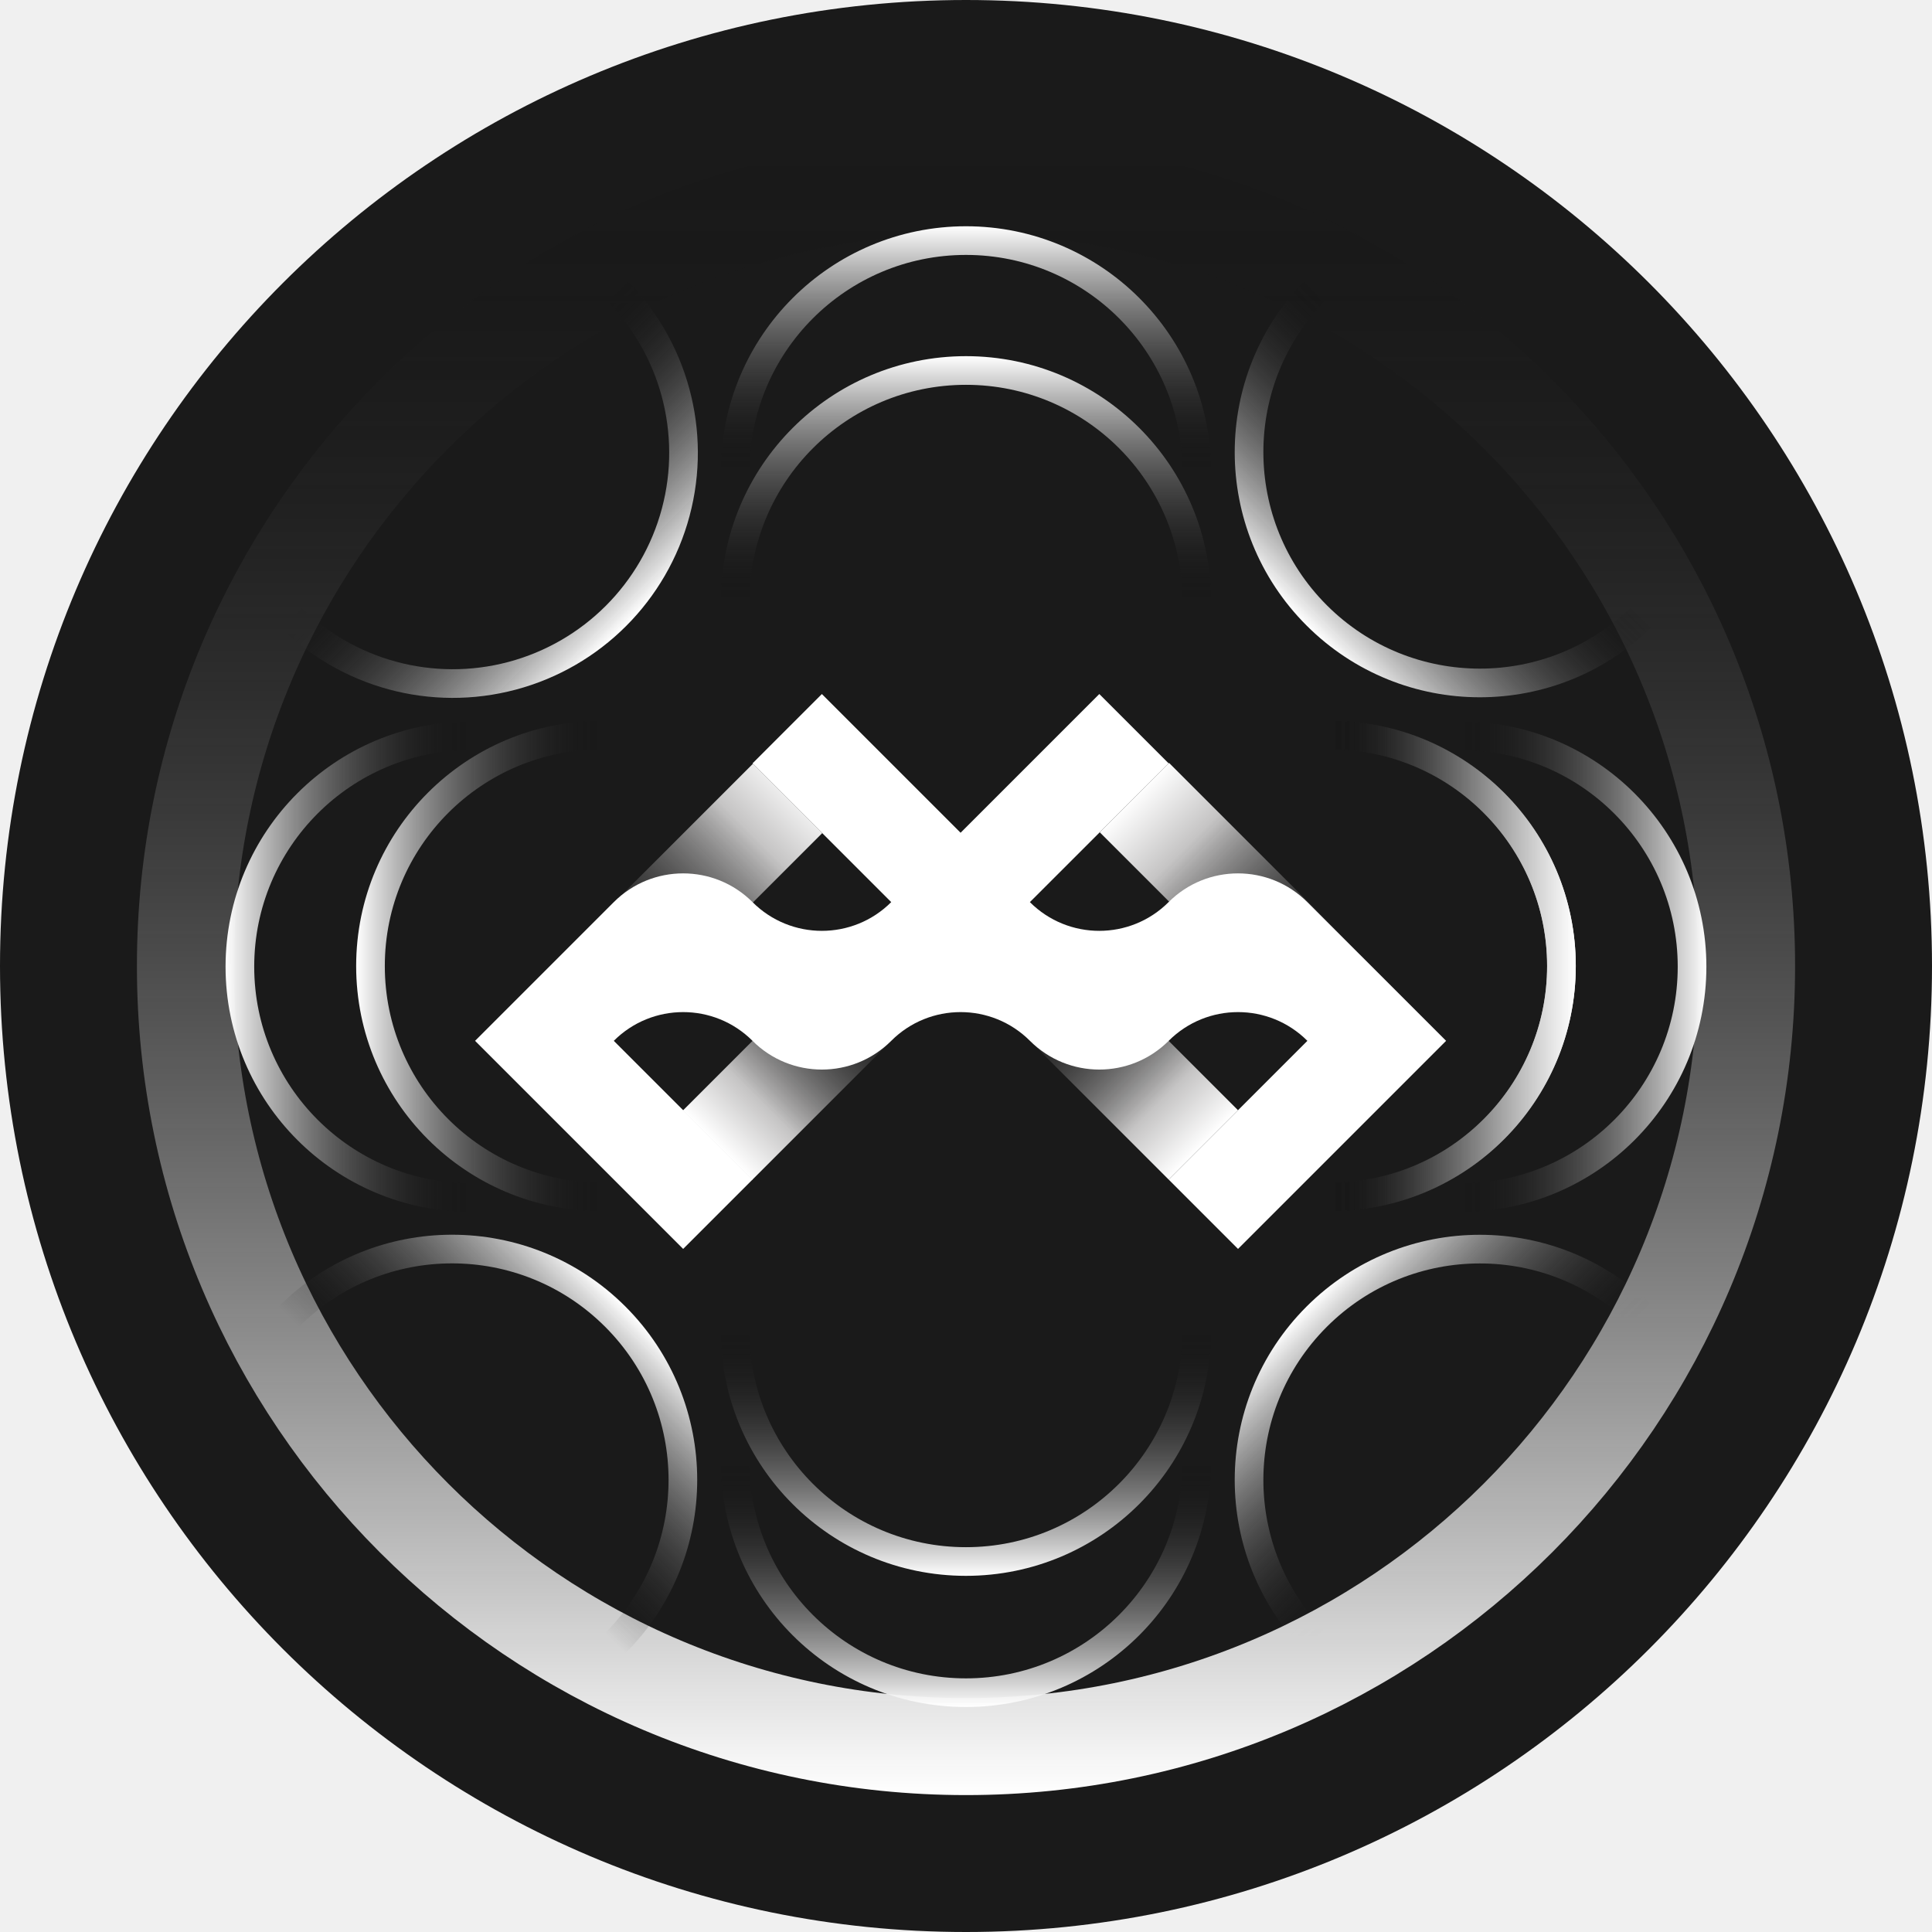
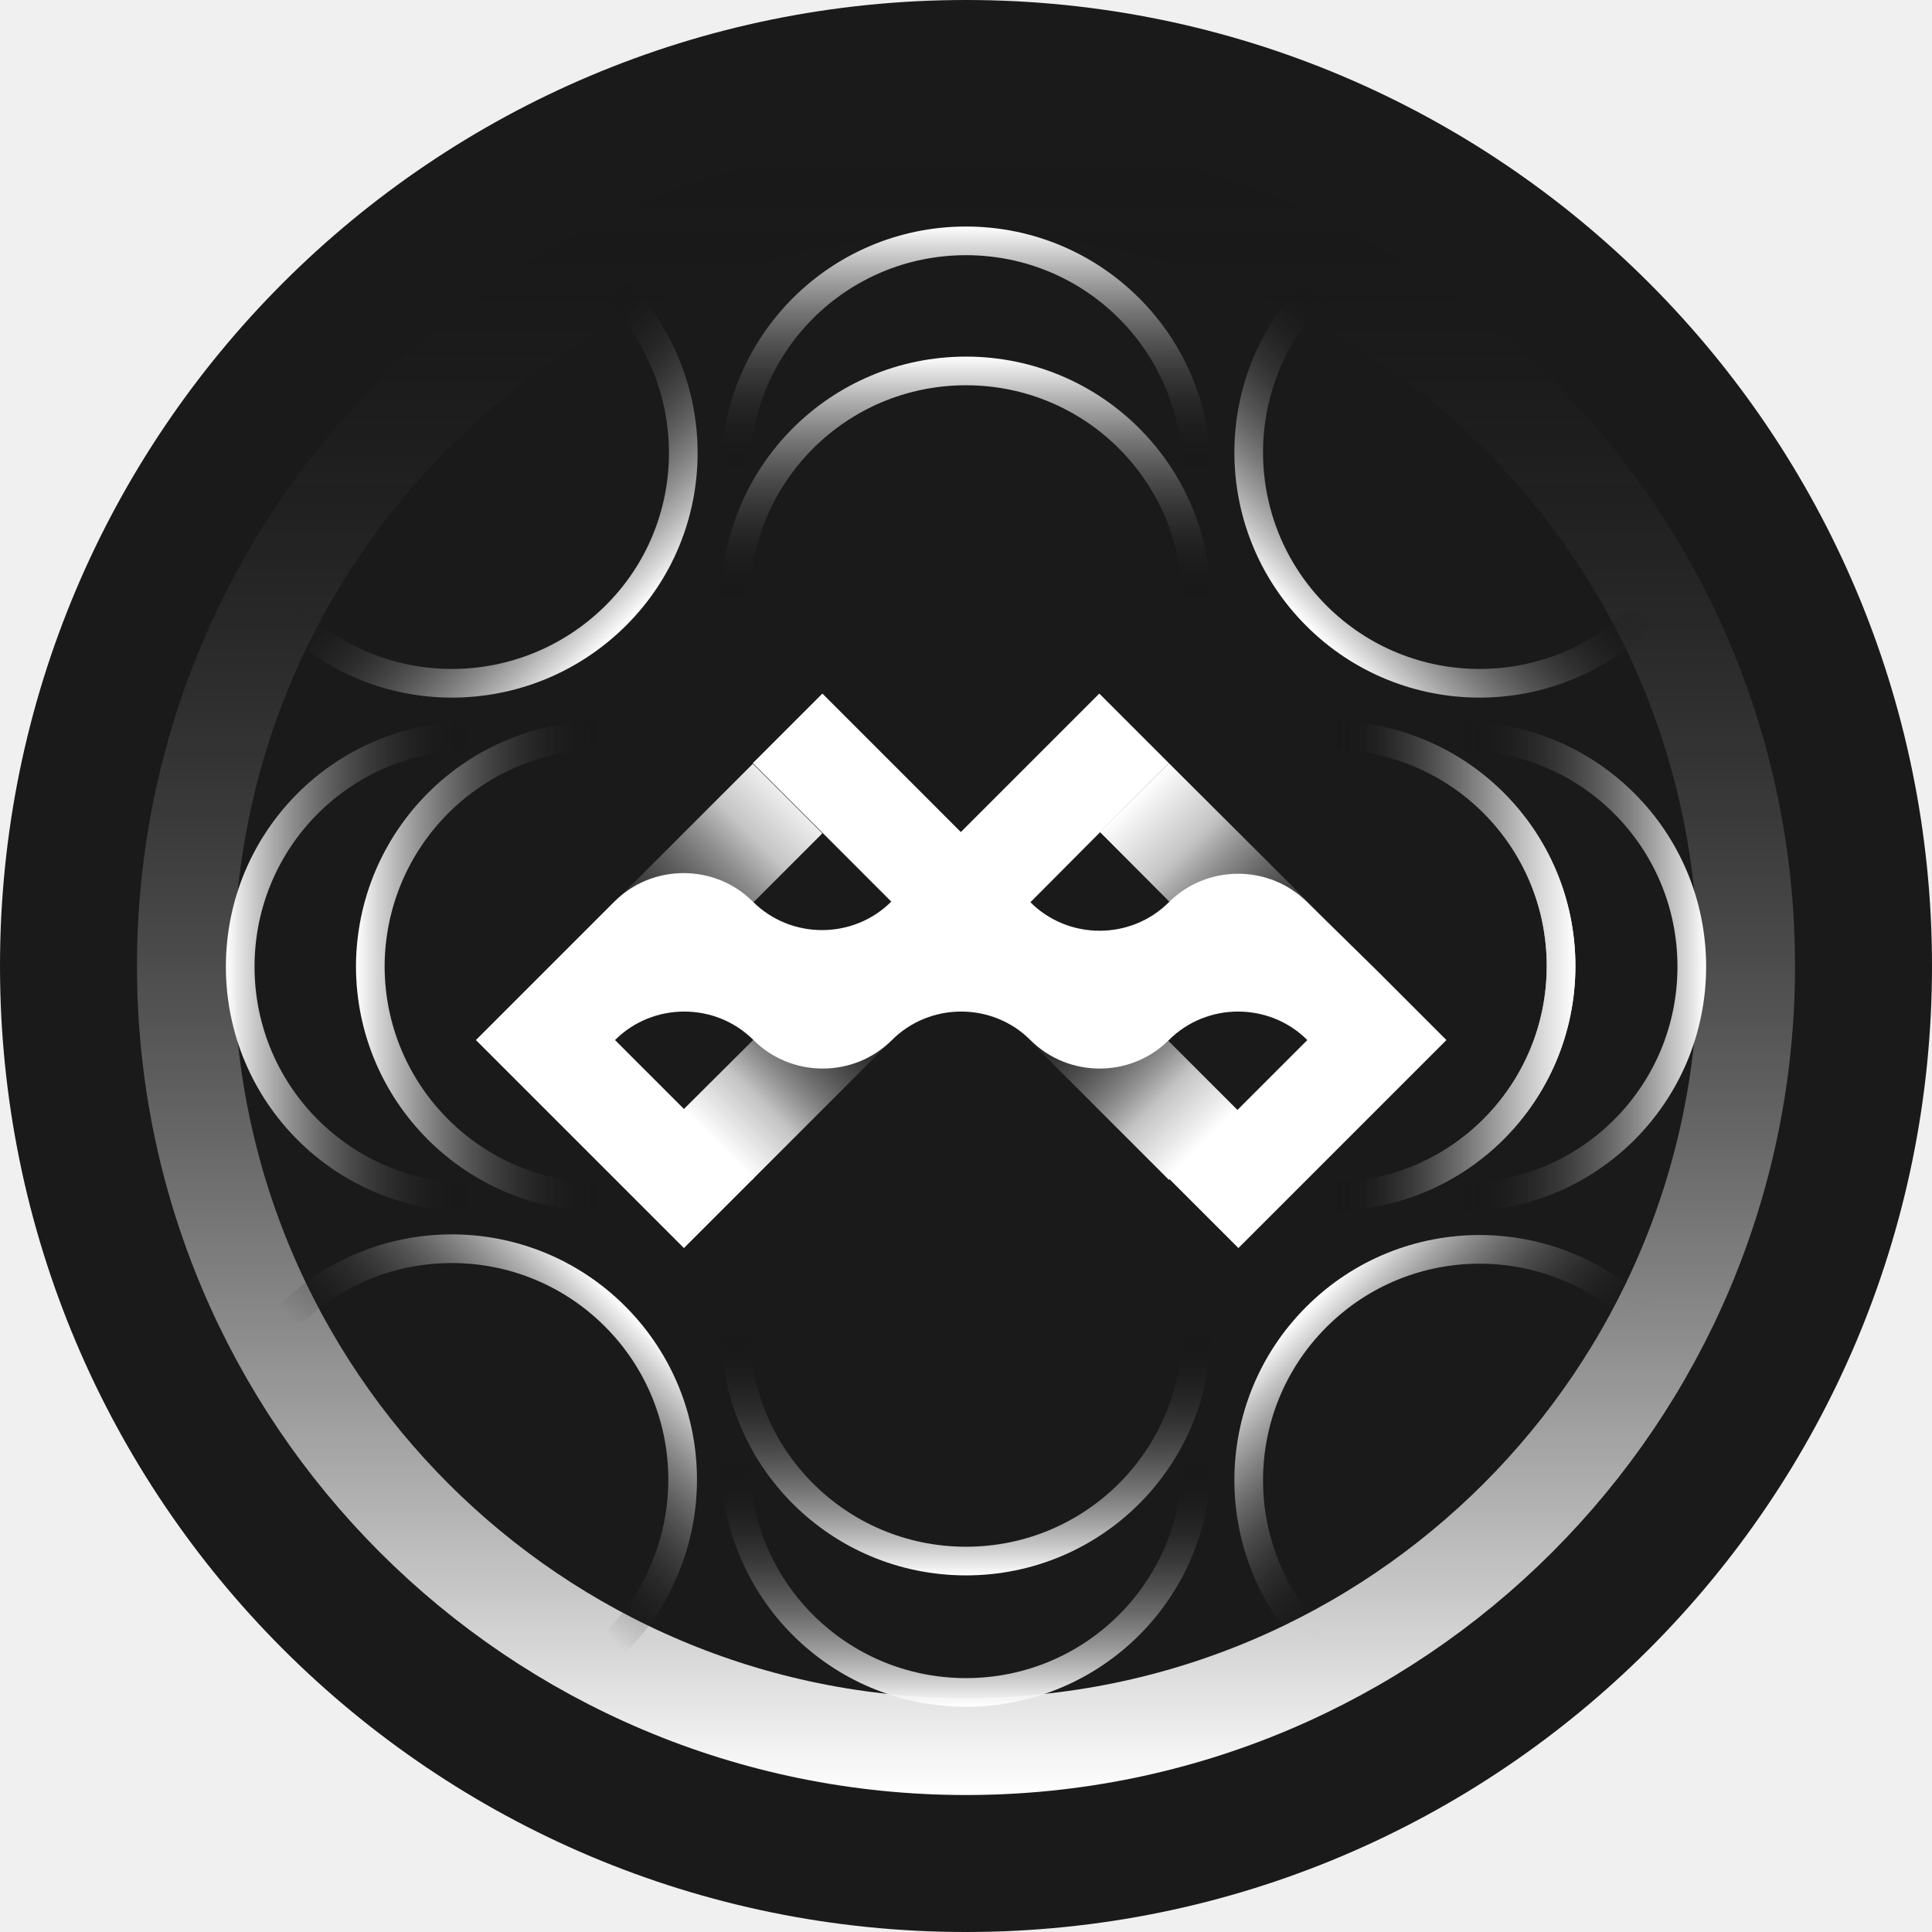
- <svg xmlns="http://www.w3.org/2000/svg" xmlns:xlink="http://www.w3.org/1999/xlink" viewBox="0 0 300 300">
-   <defs>
-     <style>.cls-1{fill:#1a1a1a;}.cls-2{fill:url(#linear-gradient);}.cls-3{fill:url(#linear-gradient-2);}.cls-4{fill:url(#linear-gradient-3);}.cls-5{fill:url(#linear-gradient-4);}.cls-6{fill:#fff;}.cls-10,.cls-11,.cls-12,.cls-13,.cls-14,.cls-15,.cls-16,.cls-17,.cls-18,.cls-19,.cls-20,.cls-7,.cls-8,.cls-9{fill:none;stroke-miterlimit:10;}.cls-10,.cls-11,.cls-12,.cls-13,.cls-15,.cls-16,.cls-17,.cls-18,.cls-19,.cls-20,.cls-7,.cls-8{stroke-width:4.45px;}.cls-7{stroke:url(#linear-gradient-5);}.cls-8{stroke:url(#linear-gradient-6);}.cls-9{stroke:#fff;stroke-width:1.59px;}.cls-10{stroke:url(#linear-gradient-7);}.cls-11{stroke:url(#linear-gradient-8);}.cls-12{stroke:url(#linear-gradient-9);}.cls-13{stroke:url(#linear-gradient-10);}.cls-14{stroke-width:15.06px;stroke:url(#linear-gradient-11);}.cls-15{stroke:url(#linear-gradient-12);}.cls-16{stroke:url(#linear-gradient-13);}.cls-17{stroke:url(#linear-gradient-14);}.cls-18{stroke:url(#linear-gradient-15);}.cls-19{stroke:url(#linear-gradient-17);}.cls-20{stroke:url(#linear-gradient-18);}</style>
-     <linearGradient id="linear-gradient" x1="-830.03" y1="-2366.81" x2="-830.03" y2="-2442.97" gradientTransform="translate(936.14 1586.69) scale(1 0.6)" gradientUnits="userSpaceOnUse">
-       <stop offset="0" stop-color="#fff" />
-       <stop offset="0.25" stop-color="#c5c4c4" />
-       <stop offset="1" stop-opacity="0" />
-     </linearGradient>
-     <linearGradient id="linear-gradient-2" x1="1576.18" y1="-100.02" x2="1576.18" y2="-176.17" gradientTransform="translate(-1383.8 223.34) scale(1 0.6)" xlink:href="#linear-gradient" />
-     <linearGradient id="linear-gradient-3" x1="3914.35" y1="-398.45" x2="3914.35" y2="-474.6" gradientTransform="translate(-3789.47 382.63) scale(1 0.5)" xlink:href="#linear-gradient" />
-     <linearGradient id="linear-gradient-4" x1="1550.52" y1="-2595.36" x2="1550.52" y2="-2671.51" gradientTransform="translate(-1377.13 1481.03) scale(1 0.5)" xlink:href="#linear-gradient" />
-     <linearGradient id="linear-gradient-5" x1="2888.05" y1="-3590.23" x2="2926.12" y2="-3590.23" gradientTransform="translate(3132.74 -3440.23) rotate(180)" gradientUnits="userSpaceOnUse">
-       <stop offset="0" stop-color="#fff" />
-       <stop offset="1" stop-opacity="0" />
-     </linearGradient>
-     <linearGradient id="linear-gradient-6" x1="404.64" y1="212.84" x2="442.71" y2="212.84" gradientTransform="translate(-349.34 -62.84)" xlink:href="#linear-gradient-5" />
-     <linearGradient id="linear-gradient-7" x1="-354.18" y1="-3029.39" x2="-316.11" y2="-3029.39" gradientTransform="translate(3179.39 -109.48) rotate(-90)" xlink:href="#linear-gradient-5" />
-     <linearGradient id="linear-gradient-8" x1="2095.31" y1="169.59" x2="2133.38" y2="169.59" gradientTransform="translate(-1158.82 -1398.65) rotate(45)" xlink:href="#linear-gradient-5" />
-     <linearGradient id="linear-gradient-9" x1="762.23" y1="-4001.34" x2="800.3" y2="-4001.34" gradientTransform="translate(3465.47 -2193.28) rotate(-135)" xlink:href="#linear-gradient-5" />
-     <linearGradient id="linear-gradient-10" x1="3646.87" y1="-348" x2="3684.94" y2="-348" gradientTransform="translate(-198 -3591.57) rotate(90)" xlink:href="#linear-gradient-5" />
-     <linearGradient id="linear-gradient-11" x1="-317.86" y1="-2859.41" x2="-60.37" y2="-2859.41" gradientTransform="translate(3009.41 -39.11) rotate(-90)" xlink:href="#linear-gradient-5" />
-     <linearGradient id="linear-gradient-12" x1="3577.07" y1="-2519.59" x2="3615.14" y2="-2519.59" gradientTransform="translate(844.87 -4108.1) rotate(135)" xlink:href="#linear-gradient-5" />
-     <linearGradient id="linear-gradient-13" x1="-719.52" y1="-1312.17" x2="-681.45" y2="-1312.17" gradientTransform="translate(1639.5 516.18) rotate(-45)" xlink:href="#linear-gradient-5" />
-     <linearGradient id="linear-gradient-14" x1="-725.46" y1="-2963.63" x2="-687.39" y2="-2963.63" gradientTransform="translate(3113.63 -460.37) rotate(-90)" xlink:href="#linear-gradient-5" />
-     <linearGradient id="linear-gradient-15" x1="3626.7" y1="-348" x2="3664.77" y2="-348" gradientTransform="translate(-198 -3591.57) rotate(90)" xlink:href="#linear-gradient-5" />
-     <linearGradient id="linear-gradient-17" x1="128.28" y1="-14.38" x2="166.35" y2="-14.38" gradientTransform="translate(-93.26 164.49)" xlink:href="#linear-gradient-5" />
-     <linearGradient id="linear-gradient-18" x1="2772.97" y1="-3297.25" x2="2811.03" y2="-3297.25" gradientTransform="translate(3037.94 -3147.15) rotate(180)" xlink:href="#linear-gradient-5" />
-   </defs>
-   <g id="Layer_2" data-name="Layer 2">
-     <g id="Layer_1-2" data-name="Layer 1">
-       <circle class="cls-1" cx="150" cy="150" r="150" />
-       <rect class="cls-2" x="98.49" y="117.28" width="15.23" height="45.81" transform="translate(82 314.33) rotate(-135)" />
-       <rect class="cls-3" x="184.76" y="117.13" width="15.23" height="45.91" transform="translate(427.47 103.11) rotate(135)" />
-       <rect class="cls-4" x="117.27" y="145.33" width="15.23" height="38.08" transform="translate(152.8 -40.17) rotate(45)" />
-       <rect class="cls-5" x="165.77" y="145.27" width="15.23" height="38.08" transform="translate(-65.4 170.73) rotate(-45)" />
-       <path class="cls-6" d="M181.47,118.54,170.7,107.77l-21.54,21.54-21.54-21.54-10.77,10.77,21.54,21.54h0a15.23,15.23,0,0,1-21.54,0h0a15.23,15.23,0,0,0-21.54,0h0L73.77,161.62l10.77,10.77,21.54,21.54,10.77-10.77L95.31,161.62h0a15.23,15.23,0,0,1,21.54,0h0a15.23,15.23,0,0,0,21.54,0h0a15.23,15.23,0,0,1,21.54,0h0a15.23,15.23,0,0,0,21.54,0h0a15.23,15.23,0,0,1,21.54,0h0l-21.54,21.54,10.77,10.77,21.54-21.54,10.77-10.77-10.77-10.77L203,140.08h0a15.23,15.23,0,0,0-21.54,0h0a15.23,15.23,0,0,1-21.54,0h0Z" />
-       <path class="cls-7" d="M206.62,185.84a35.84,35.84,0,0,0,0-71.68" />
-       <path class="cls-8" d="M93.37,114.16a35.84,35.84,0,1,0,0,71.68" />
-       <path class="cls-9" d="M51.84,198.72" />
-       <path class="cls-10" d="M114.15,206.63a35.84,35.84,0,0,0,71.68,0" />
-       <path class="cls-11" d="M255.14,204.46a35.84,35.84,0,0,0-50.69,50.69" />
-       <path class="cls-12" d="M44.85,95.54A35.84,35.84,0,1,0,95.54,44.86" />
-       <path class="cls-13" d="M185.84,93.37a35.84,35.84,0,0,0-71.68,0" />
-       <circle class="cls-14" cx="150" cy="150" r="121.21" />
-       <path class="cls-15" d="M95.54,255.14a35.84,35.84,0,0,0-50.69-50.69" />
-       <path class="cls-16" d="M204.45,44.86a35.84,35.84,0,0,0,50.69,50.69" />
-       <path class="cls-17" d="M114.15,227a35.84,35.84,0,0,0,71.68,0" />
-       <path class="cls-18" d="M185.84,73.2a35.84,35.84,0,0,0-71.68,0" />
-       <path class="cls-7" d="M206.62,185.84a35.84,35.84,0,0,0,0-71.68" />
-       <path class="cls-19" d="M73.09,114.26a35.84,35.84,0,1,0,0,71.68" />
-       <path class="cls-20" d="M226.9,185.95a35.84,35.84,0,0,0,0-71.68" />
+ <svg xmlns="http://www.w3.org/2000/svg" version="1.1" id="Layer_1" x="0px" y="0px" viewBox="0 0 300 300" style="enable-background:new 0 0 300 300;" xml:space="preserve">
+   <style type="text/css">
+ 	.st0{fill:#1A1A1A;}
+ 	.st1{fill:url(#SVGID_1_);}
+ 	.st2{fill:url(#SVGID_2_);}
+ 	.st3{fill:url(#SVGID_3_);}
+ 	.st4{fill:url(#SVGID_4_);}
+ 	.st5{fill:#FFFFFF;}
+ 	.st6{fill:none;stroke:url(#SVGID_5_);stroke-width:4.45;stroke-miterlimit:10;}
+ 	.st7{fill:none;stroke:url(#SVGID_6_);stroke-width:4.45;stroke-miterlimit:10;}
+ 	.st8{fill:none;stroke:#FFFFFF;stroke-width:1.59;stroke-miterlimit:10;}
+ 	.st9{fill:none;stroke:url(#SVGID_7_);stroke-width:4.45;stroke-miterlimit:10;}
+ 	.st10{fill:none;stroke:url(#SVGID_8_);stroke-width:4.45;stroke-miterlimit:10;}
+ 	.st11{fill:none;stroke:url(#SVGID_9_);stroke-width:4.45;stroke-miterlimit:10;}
+ 	.st12{fill:none;stroke:url(#SVGID_10_);stroke-width:4.45;stroke-miterlimit:10;}
+ 	.st13{fill:none;stroke:url(#SVGID_11_);stroke-width:15.06;stroke-miterlimit:10;}
+ 	.st14{fill:none;stroke:url(#SVGID_12_);stroke-width:4.45;stroke-miterlimit:10;}
+ 	.st15{fill:none;stroke:url(#SVGID_13_);stroke-width:4.45;stroke-miterlimit:10;}
+ 	.st16{fill:none;stroke:url(#SVGID_14_);stroke-width:4.45;stroke-miterlimit:10;}
+ 	.st17{fill:none;stroke:url(#SVGID_15_);stroke-width:4.45;stroke-miterlimit:10;}
+ 	.st18{fill:none;stroke:url(#SVGID_16_);stroke-width:4.45;stroke-miterlimit:10;}
+ 	.st19{fill:none;stroke:url(#SVGID_17_);stroke-width:4.45;stroke-miterlimit:10;}
+ 	.st20{fill:none;stroke:url(#SVGID_18_);stroke-width:4.45;stroke-miterlimit:10;}
+ </style>
+   <g id="Layer_2">
+     <g id="Layer_1-2">
+       <circle class="st0" cx="150" cy="150" r="150" />
+       <linearGradient id="SVGID_1_" gradientUnits="userSpaceOnUse" x1="-2066.149" y1="3972.785" x2="-2066.149" y2="4048.945" gradientTransform="matrix(-0.7071 -0.7071 -0.4243 0.4243 349.3011 -3025.002)">
+         <stop offset="0" style="stop-color:#FFFFFF" />
+         <stop offset="0.25" style="stop-color:#C5C4C4" />
+         <stop offset="1" style="stop-color:#000000;stop-opacity:0" />
+       </linearGradient>
+       <polygon class="st1" points="95.3,161.8 84.5,151 116.9,118.6 127.7,129.4   " />
+       <linearGradient id="SVGID_2_" gradientUnits="userSpaceOnUse" x1="1484.16" y1="2622.876" x2="1484.16" y2="2699.027" gradientTransform="matrix(-0.7071 0.7071 0.4243 0.4243 112.6172 -2038.602)">
+         <stop offset="0" style="stop-color:#FFFFFF" />
+         <stop offset="0.25" style="stop-color:#C5C4C4" />
+         <stop offset="1" style="stop-color:#000000;stop-opacity:0" />
+       </linearGradient>
+       <polygon class="st2" points="214,150.9 203.2,161.7 170.8,129.2 181.5,118.5   " />
+       <linearGradient id="SVGID_3_" gradientUnits="userSpaceOnUse" x1="4372.469" y1="915.47" x2="4372.469" y2="991.63" gradientTransform="matrix(0.7071 0.7071 0.3536 -0.3536 -3304.053 -2590.307)">
+         <stop offset="0" style="stop-color:#FFFFFF" />
+         <stop offset="0.25" style="stop-color:#C5C4C4" />
+         <stop offset="1" style="stop-color:#000000;stop-opacity:0" />
+       </linearGradient>
+       <polygon class="st3" points="133,145.5 143.7,156.3 116.8,183.2 106,172.4   " />
+       <linearGradient id="SVGID_4_" gradientUnits="userSpaceOnUse" x1="864.53" y1="2012.132" x2="864.53" y2="2088.292" gradientTransform="matrix(0.7071 -0.7071 -0.3536 -0.3536 286.9308 1500.487)">
+         <stop offset="0" style="stop-color:#FFFFFF" />
+         <stop offset="0.25" style="stop-color:#C5C4C4" />
+         <stop offset="1" style="stop-color:#000000;stop-opacity:0" />
+       </linearGradient>
+       <polygon class="st4" points="154.5,156.2 165.3,145.5 192.2,172.4 181.5,183.2   " />
+       <path class="st5" d="M181.5,118.5l-10.8-10.8l-21.5,21.5l-21.5-21.5l-10.8,10.8l21.5,21.5l0,0c-5.9,5.9-15.6,5.9-21.5,0    c0,0,0,0,0,0l0,0c-5.9-5.9-15.6-5.9-21.5,0c0,0,0,0,0,0l0,0l-21.5,21.5l10.8,10.8l21.5,21.5l10.8-10.8l-21.5-21.5l0,0    c5.9-5.9,15.6-5.9,21.5,0c0,0,0,0,0,0l0,0c5.9,5.9,15.6,5.9,21.5,0c0,0,0,0,0,0l0,0c5.9-5.9,15.6-5.9,21.5,0c0,0,0,0,0,0l0,0    c5.9,5.9,15.6,5.9,21.5,0c0,0,0,0,0,0l0,0c5.9-5.9,15.6-5.9,21.5,0c0,0,0,0,0,0l0,0l-21.5,21.5l10.8,10.8l21.5-21.5l10.8-10.8    l-10.8-10.8L203,140.1l0,0c-5.9-5.9-15.6-5.9-21.5,0c0,0,0,0,0,0l0,0c-5.9,5.9-15.6,5.9-21.5,0c0,0,0,0,0,0l0,0L181.5,118.5z" />
+       <linearGradient id="SVGID_5_" gradientUnits="userSpaceOnUse" x1="2110.057" y1="5510.23" x2="2148.12" y2="5510.23" gradientTransform="matrix(-1 0 0 1 2354.74 -5360.23)">
+         <stop offset="0" style="stop-color:#FFFFFF" />
+         <stop offset="1" style="stop-color:#000000;stop-opacity:0" />
+       </linearGradient>
+       <path class="st6" d="M206.6,185.8c19.8,0,35.8-16,35.8-35.8c0-19.8-16-35.8-35.8-35.8" />
+       <linearGradient id="SVGID_6_" gradientUnits="userSpaceOnUse" x1="404.628" y1="89.16" x2="442.711" y2="89.16" gradientTransform="matrix(1 0 0 -1 -349.34 239.16)">
+         <stop offset="0" style="stop-color:#FFFFFF" />
+         <stop offset="1" style="stop-color:#000000;stop-opacity:0" />
+       </linearGradient>
+       <path class="st7" d="M93.4,114.2c-19.8,0-35.8,16-35.9,35.8c0,19.8,16,35.8,35.8,35.9c0,0,0,0,0,0" />
+       <path class="st8" d="M51.8,198.7" />
+       <linearGradient id="SVGID_7_" gradientUnits="userSpaceOnUse" x1="-1552.173" y1="3751.4" x2="-1514.11" y2="3751.4" gradientTransform="matrix(6.123234e-17 -1 -1 -6.123234e-17 3901.39 -1307.48)">
+         <stop offset="0" style="stop-color:#FFFFFF" />
+         <stop offset="1" style="stop-color:#000000;stop-opacity:0" />
+       </linearGradient>
+       <path class="st9" d="M114.2,206.6c0,19.8,16,35.8,35.8,35.8c19.8,0,35.8-16,35.8-35.8" />
+       <linearGradient id="SVGID_8_" gradientUnits="userSpaceOnUse" x1="2553.436" y1="644.423" x2="2591.505" y2="644.423" gradientTransform="matrix(0.7071 0.7071 0.7071 -0.7071 -2058.351 -1146.99)">
+         <stop offset="0" style="stop-color:#FFFFFF" />
+         <stop offset="1" style="stop-color:#000000;stop-opacity:0" />
+       </linearGradient>
+       <path class="st10" d="M255.1,204.5c-14-14-36.7-14-50.7,0c-14,14-14,36.7,0,50.7l0,0" />
+       <linearGradient id="SVGID_9_" gradientUnits="userSpaceOnUse" x1="-473.884" y1="5409.329" x2="-435.814" y2="5409.329" gradientTransform="matrix(-0.7071 -0.7071 -0.7071 0.7071 3587.001 -4062.94)">
+         <stop offset="0" style="stop-color:#FFFFFF" />
+         <stop offset="1" style="stop-color:#000000;stop-opacity:0" />
+       </linearGradient>
+       <path class="st11" d="M44.8,95.5c13.9,14.1,36.6,14.1,50.7,0.2s14.1-36.6,0.2-50.7c-0.1-0.1-0.1-0.1-0.2-0.2" />
+       <linearGradient id="SVGID_10_" gradientUnits="userSpaceOnUse" x1="4066.877" y1="1848" x2="4104.94" y2="1848" gradientTransform="matrix(6.123234e-17 1 1 -6.123234e-17 -1698 -4011.57)">
+         <stop offset="0" style="stop-color:#FFFFFF" />
+         <stop offset="1" style="stop-color:#000000;stop-opacity:0" />
+       </linearGradient>
+       <path class="st12" d="M185.8,93.4c0-19.8-16-35.8-35.8-35.8c-19.8,0-35.8,16-35.8,35.8" />
+       <linearGradient id="SVGID_11_" gradientUnits="userSpaceOnUse" x1="-1515.85" y1="3581.41" x2="-1258.37" y2="3581.41" gradientTransform="matrix(6.123234e-17 -1 -1 -6.123234e-17 3731.41 -1237.11)">
+         <stop offset="0" style="stop-color:#FFFFFF" />
+         <stop offset="1" style="stop-color:#000000;stop-opacity:0" />
+       </linearGradient>
+       <circle class="st13" cx="150" cy="150" r="121.2" />
+       <linearGradient id="SVGID_12_" gradientUnits="userSpaceOnUse" x1="3485.05" y1="4477.691" x2="3523.118" y2="4477.691" gradientTransform="matrix(-0.7071 0.7071 0.7071 0.7071 -604.7902 -5427.631)">
+         <stop offset="0" style="stop-color:#FFFFFF" />
+         <stop offset="1" style="stop-color:#000000;stop-opacity:0" />
+       </linearGradient>
+       <path class="st14" d="M95.5,255.1c14-14,14-36.7,0-50.7c-14-14-36.7-14-50.7,0" />
+       <linearGradient id="SVGID_13_" gradientUnits="userSpaceOnUse" x1="-1405.513" y1="1576.05" x2="-1367.445" y2="1576.05" gradientTransform="matrix(0.7071 -0.7071 -0.7071 -0.7071 2311.16 217.7111)">
+         <stop offset="0" style="stop-color:#FFFFFF" />
+         <stop offset="1" style="stop-color:#000000;stop-opacity:0" />
+       </linearGradient>
+       <path class="st15" d="M204.4,44.9c-14,14-14,36.7,0,50.7c14,14,36.7,14,50.7,0" />
+       <linearGradient id="SVGID_14_" gradientUnits="userSpaceOnUse" x1="-1923.433" y1="3685.64" x2="-1885.37" y2="3685.64" gradientTransform="matrix(6.123234e-17 -1 -1 -6.123234e-17 3835.63 -1658.37)">
+         <stop offset="0" style="stop-color:#FFFFFF" />
+         <stop offset="1" style="stop-color:#000000;stop-opacity:0" />
+       </linearGradient>
+       <path class="st16" d="M114.2,227c0,19.8,16,35.8,35.8,35.8c19.8,0,35.8-16,35.8-35.8" />
+       <linearGradient id="SVGID_15_" gradientUnits="userSpaceOnUse" x1="4046.707" y1="1848" x2="4084.77" y2="1848" gradientTransform="matrix(6.123234e-17 1 1 -6.123234e-17 -1698 -4011.57)">
+         <stop offset="0" style="stop-color:#FFFFFF" />
+         <stop offset="1" style="stop-color:#000000;stop-opacity:0" />
+       </linearGradient>
+       <path class="st17" d="M185.8,73.2c0-19.8-16-35.8-35.8-35.8c-19.8,0-35.8,16-35.8,35.8" />
+       <linearGradient id="SVGID_16_" gradientUnits="userSpaceOnUse" x1="2110.057" y1="5510.23" x2="2148.12" y2="5510.23" gradientTransform="matrix(-1 0 0 1 2354.74 -5360.23)">
+         <stop offset="0" style="stop-color:#FFFFFF" />
+         <stop offset="1" style="stop-color:#000000;stop-opacity:0" />
+       </linearGradient>
+       <path class="st18" d="M206.6,185.8c19.8,0,35.8-16,35.8-35.8c0-19.8-16-35.8-35.8-35.8" />
+       <linearGradient id="SVGID_17_" gradientUnits="userSpaceOnUse" x1="128.283" y1="316.39" x2="166.35" y2="316.39" gradientTransform="matrix(1 0 0 -1 -93.26 466.49)">
+         <stop offset="0" style="stop-color:#FFFFFF" />
+         <stop offset="1" style="stop-color:#000000;stop-opacity:0" />
+       </linearGradient>
+       <path class="st19" d="M73.1,114.3c-19.8,0-35.8,16-35.8,35.8s16,35.8,35.8,35.8c0,0,0,0,0,0" />
+       <linearGradient id="SVGID_18_" gradientUnits="userSpaceOnUse" x1="1994.977" y1="5217.26" x2="2033.04" y2="5217.26" gradientTransform="matrix(-1 0 0 1 2259.94 -5067.15)">
+         <stop offset="0" style="stop-color:#FFFFFF" />
+         <stop offset="1" style="stop-color:#000000;stop-opacity:0" />
+       </linearGradient>
+       <path class="st20" d="M226.9,185.9c19.8,0,35.8-16,35.8-35.8c0-19.8-16-35.8-35.8-35.8" />
    </g>
  </g>
</svg>
